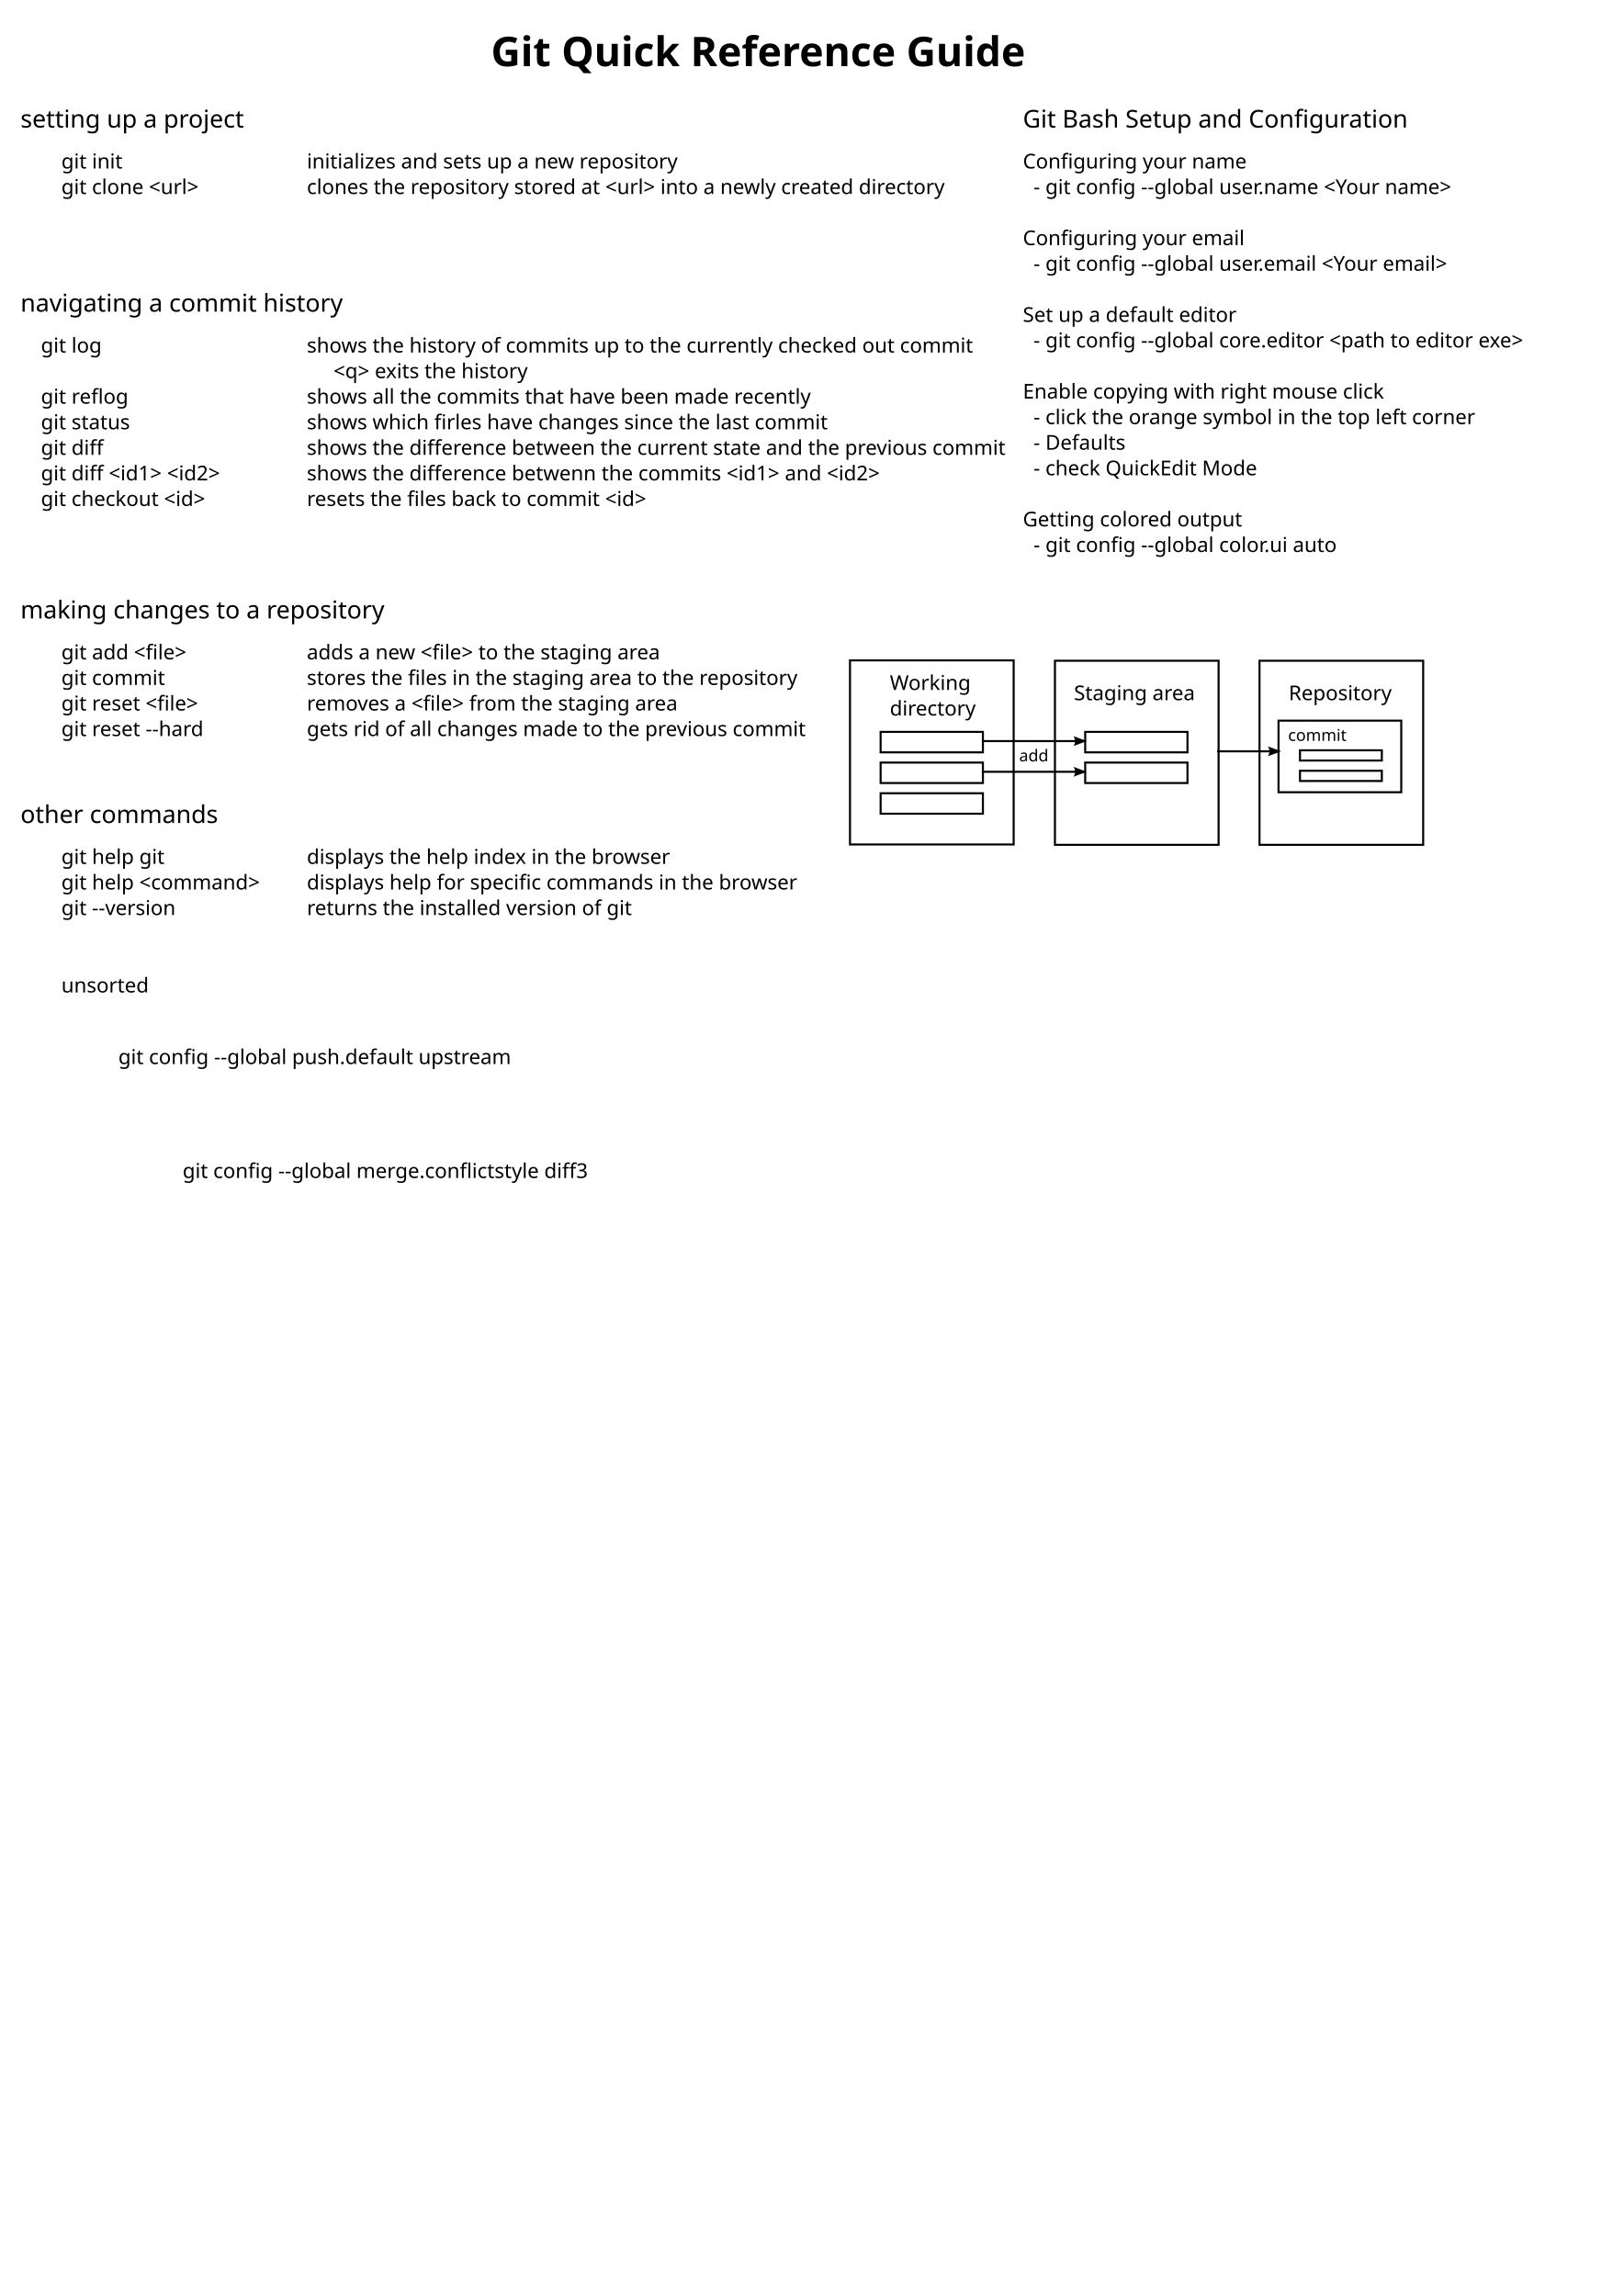
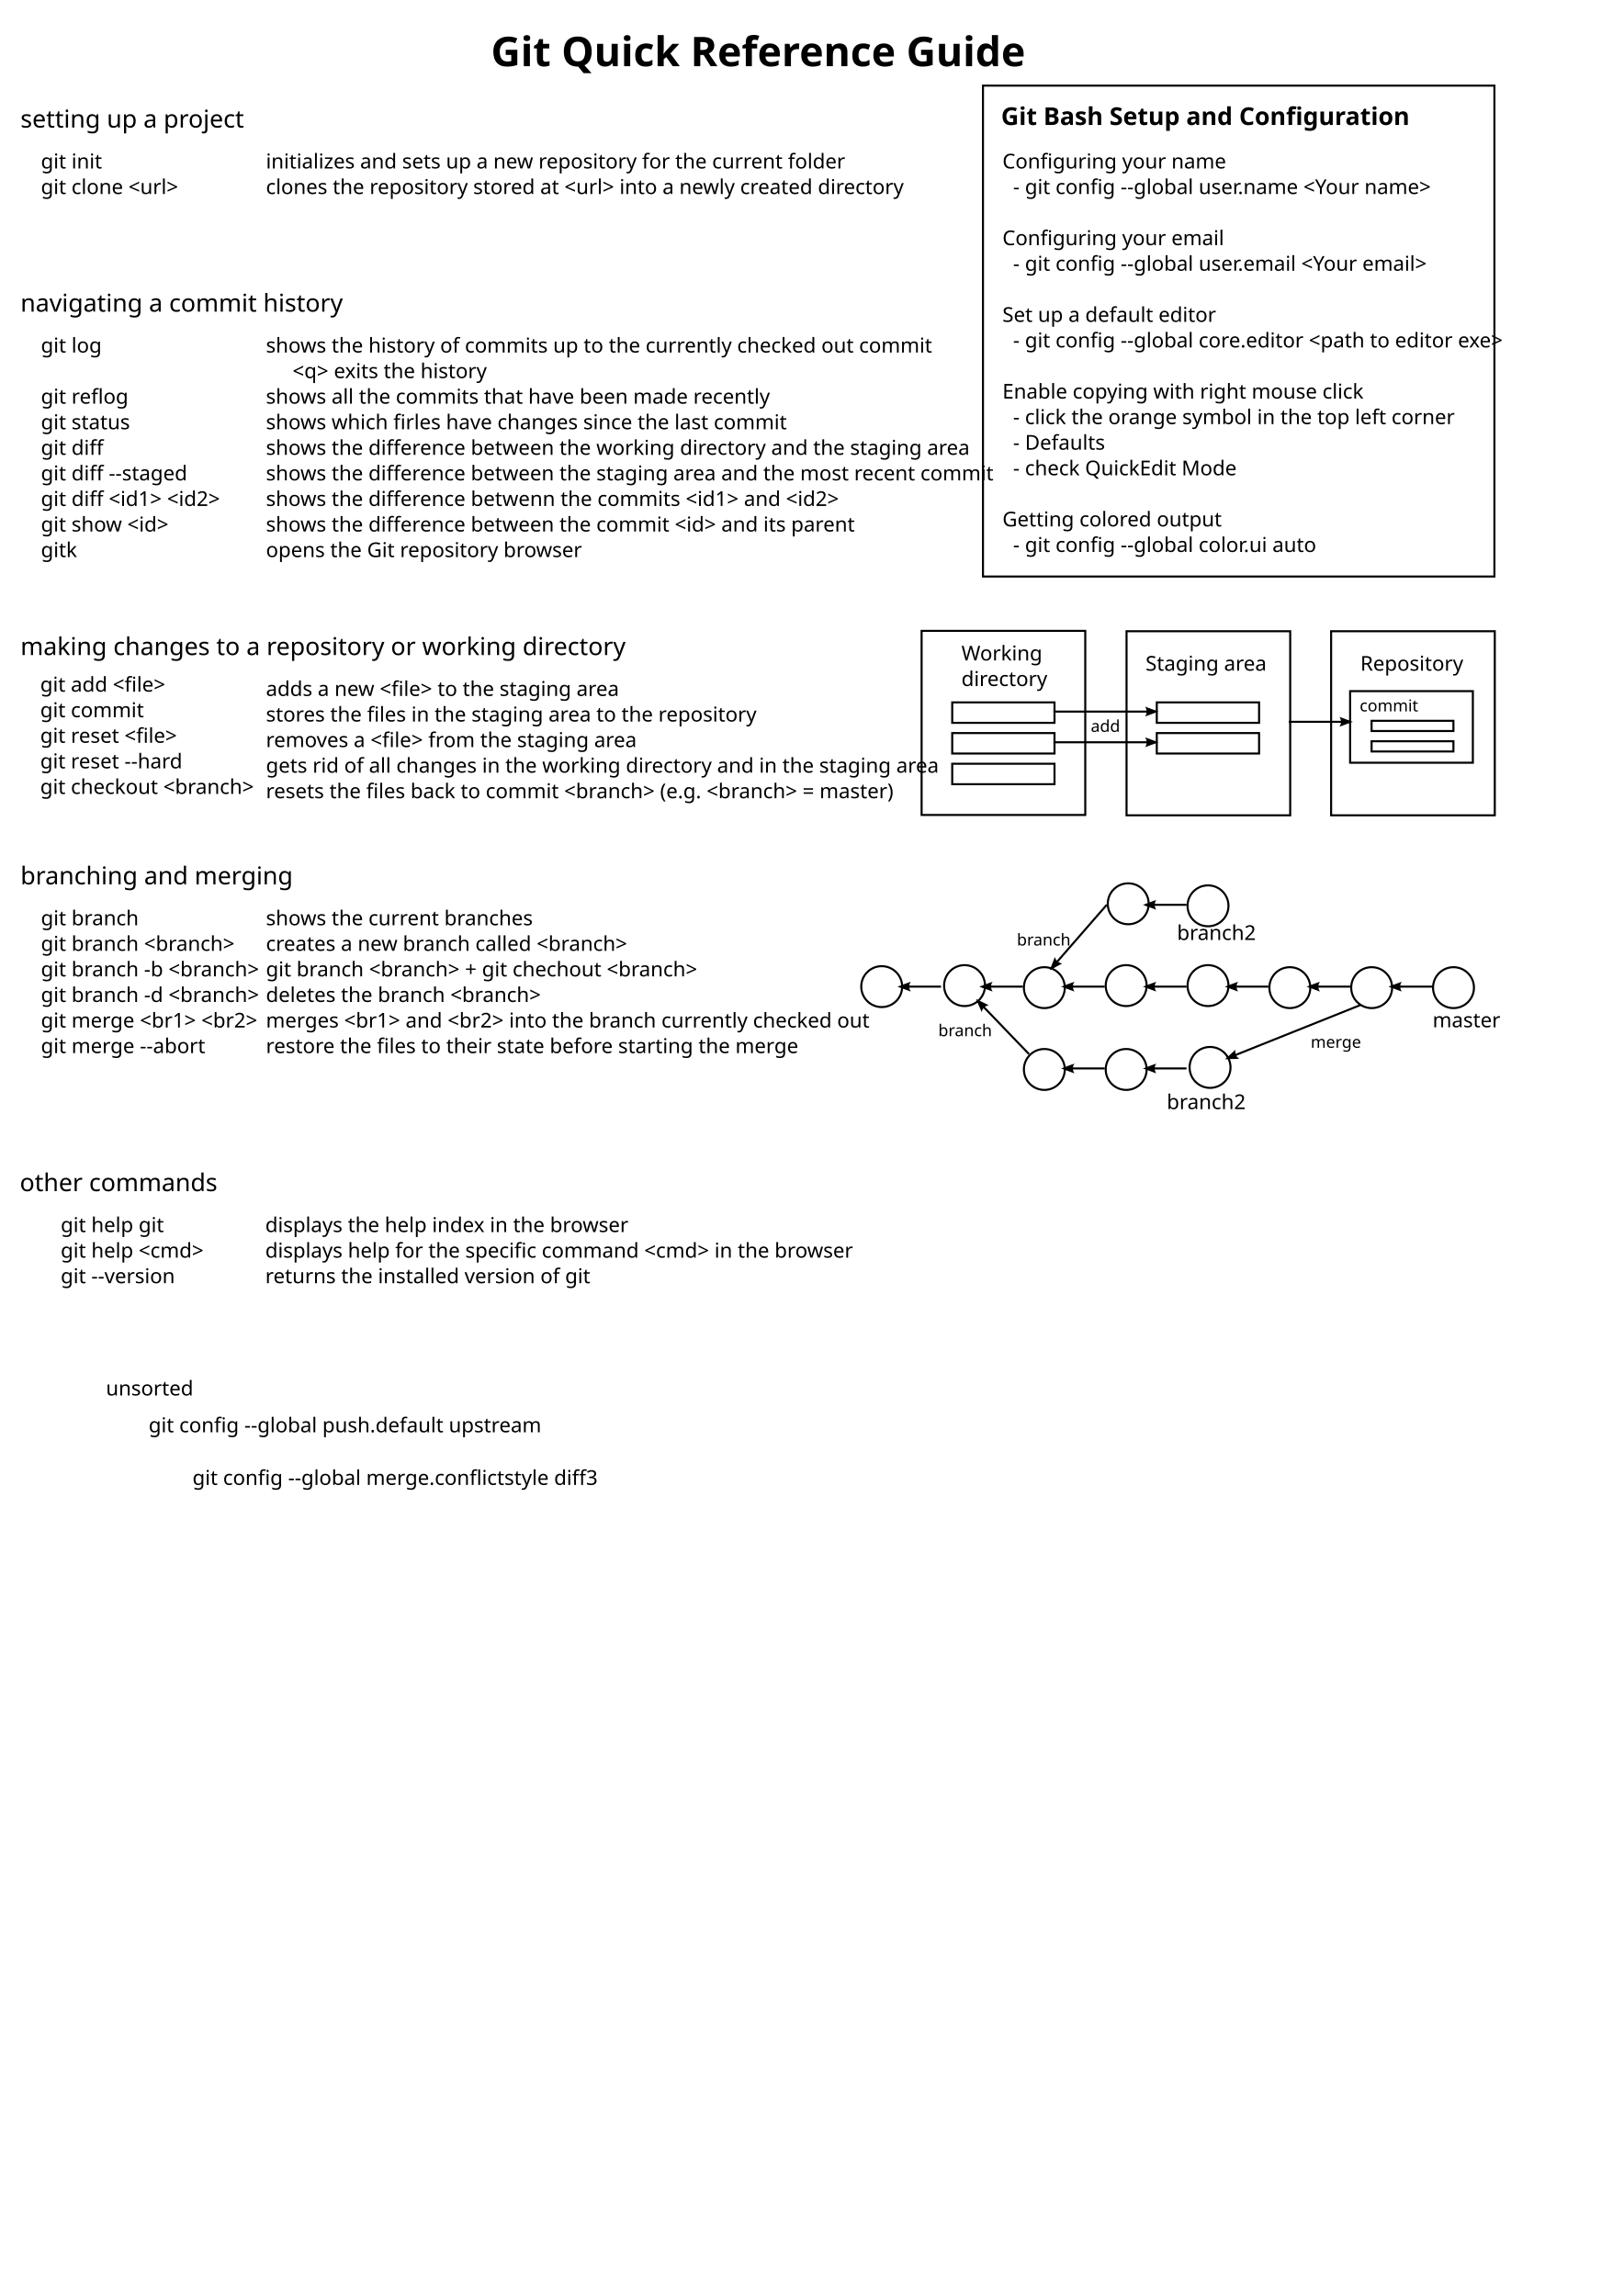
<svg xmlns="http://www.w3.org/2000/svg" xmlns:ns1="http://www.openswatchbook.org/uri/2009/osb" width="210mm" height="297mm" id="svg2" version="1.1">
  <defs id="defs4">
    <marker orient="auto" refY="0.0" refX="0.0" id="Arrow2Mend" style="overflow:visible;">
      <path id="path5408" style="fill-rule:evenodd;stroke-width:0.625;stroke-linejoin:round;" d="M 8.719,4.034 L -2.207,0.016 L 8.719,-4.002 C 6.973,-1.63 6.983,1.616 8.719,4.034 z " transform="scale(0.6) rotate(180) translate(0,0)" />
    </marker>
    <linearGradient id="linearGradient5311" ns1:paint="solid">
      <stop style="stop-color:#000000;stop-opacity:1;" offset="0" id="stop5313" />
    </linearGradient>
  </defs>
  <g id="layer1">
    <text xml:space="preserve" style="font-size:20px;font-style:normal;font-weight:bold;line-height:125%;letter-spacing:0px;word-spacing:0px;fill:#000000;fill-opacity:1;stroke:none;font-family:Sans;-inkscape-font-specification:Sans Bold" x="240" y="32.362" id="text2987">
      <tspan id="tspan2989" x="240" y="32.362">Git Quick Reference Guide</tspan>
    </text>
    <text xml:space="preserve" style="font-size:14px;font-style:normal;font-weight:normal;line-height:125%;letter-spacing:0px;word-spacing:0px;fill:#000000;fill-opacity:1;stroke:none;font-family:Sans;-inkscape-font-specification:Sans" x="10" y="62.362" id="text2991">
      <tspan id="tspan2993" x="10" y="62.362" style="font-size:12px">setting up a project</tspan>
    </text>
    <text xml:space="preserve" style="font-size:14px;font-style:normal;font-weight:normal;line-height:125%;letter-spacing:0px;word-spacing:0px;fill:#000000;fill-opacity:1;stroke:none;font-family:Sans;-inkscape-font-specification:Sans" x="363.571" y="290.219" id="text2996">
      <tspan id="tspan2998" x="363.571" y="290.219" />
    </text>
-     <text id="text3010" y="402.362" x="10" style="font-size:14px;font-style:normal;font-weight:normal;line-height:125%;letter-spacing:0px;word-spacing:0px;fill:#000000;fill-opacity:1;stroke:none;font-family:Sans;-inkscape-font-specification:Sans" xml:space="preserve">
-       <tspan style="font-size:12px" y="402.362" x="10" id="tspan3016">other commands</tspan>
-     </text>
-     <text xml:space="preserve" style="font-size:10px;font-style:normal;font-weight:normal;line-height:125%;letter-spacing:0px;word-spacing:0px;fill:#000000;fill-opacity:1;stroke:none;font-family:Sans;-inkscape-font-specification:Sans" x="30" y="422.362" id="text3022">
-       <tspan x="30" y="422.362" id="tspan3034">git help git</tspan>
-       <tspan x="30" y="434.862" id="tspan3036">git help &lt;command&gt;</tspan>
-       <tspan x="30" y="447.362" id="tspan3038">git --version</tspan>
-     </text>
-     <text xml:space="preserve" style="font-size:10px;font-style:normal;font-weight:normal;line-height:125%;letter-spacing:0px;word-spacing:0px;fill:#000000;fill-opacity:1;stroke:none;font-family:Sans;-inkscape-font-specification:Sans" x="150" y="422.362" id="text3026">
-       <tspan x="150" y="422.362" id="tspan3030">displays the help index in the browser</tspan>
-       <tspan x="150" y="434.862" id="tspan3032">displays help for specific commands in the browser</tspan>
-       <tspan x="150" y="447.362" id="tspan3042">returns the installed version of git</tspan>
-     </text>
-     <text id="text3046" y="82.362" x="30" style="font-size:10px;font-style:normal;font-weight:normal;line-height:125%;letter-spacing:0px;word-spacing:0px;fill:#000000;fill-opacity:1;stroke:none;font-family:Sans;-inkscape-font-specification:Sans" xml:space="preserve">
-       <tspan id="tspan3052" y="82.362" x="30">git init</tspan>
-       <tspan y="94.862" x="30" id="tspan3219">git clone &lt;url&gt;</tspan>
-     </text>
-     <text id="text3059" y="82.362" x="150" style="font-size:10px;font-style:normal;font-weight:normal;line-height:125%;letter-spacing:0px;word-spacing:0px;fill:#000000;fill-opacity:1;stroke:none;font-family:Sans;-inkscape-font-specification:Sans" xml:space="preserve">
-       <tspan id="tspan3065" y="82.362" x="150">initializes and sets up a new repository</tspan>
-       <tspan y="94.862" x="150" id="tspan3221">clones the repository stored at &lt;url&gt; into a newly created directory</tspan>
-     </text>
-     <text id="text3072" y="62.362" x="500" style="font-size:14px;font-style:normal;font-weight:normal;line-height:125%;letter-spacing:0px;word-spacing:0px;fill:#000000;fill-opacity:1;stroke:none;font-family:Sans;-inkscape-font-specification:Sans" xml:space="preserve">
-       <tspan style="font-size:12px" y="62.362" x="500" id="tspan3074">Git Bash Setup and Configuration</tspan>
-     </text>
-     <text xml:space="preserve" style="font-size:10px;font-style:normal;font-weight:normal;line-height:125%;letter-spacing:0px;word-spacing:0px;fill:#000000;fill-opacity:1;stroke:none;font-family:Sans;-inkscape-font-specification:Sans" x="500" y="82.362" id="text3076">
-       <tspan x="500" y="82.362" id="tspan3078">Configuring your name</tspan>
-       <tspan x="500" y="94.862" id="tspan3185">  - git config --global user.name &lt;Your name&gt;</tspan>
-       <tspan x="500" y="107.362" id="tspan3187" />
-       <tspan x="500" y="119.862" id="tspan3189">Configuring your email</tspan>
-       <tspan x="500" y="132.362" id="tspan3191">  - git config --global user.email &lt;Your email&gt;</tspan>
-       <tspan x="500" y="144.862" id="tspan3193" />
-       <tspan x="500" y="157.362" id="tspan3195">Set up a default editor</tspan>
-       <tspan x="500" y="169.862" id="tspan3197">  - git config --global core.editor &lt;path to editor exe&gt;</tspan>
-       <tspan x="500" y="182.362" id="tspan3199" />
-       <tspan x="500" y="194.862" id="tspan3201">Enable copying with right mouse click</tspan>
-       <tspan x="500" y="207.362" id="tspan3080">  - click the orange symbol in the top left corner</tspan>
-       <tspan x="500" y="219.862" id="tspan3082">  - Defaults</tspan>
-       <tspan x="500" y="232.362" id="tspan3084">  - check QuickEdit Mode</tspan>
-       <tspan x="500" y="244.862" id="tspan3090" />
-       <tspan x="500" y="257.362" id="tspan3086">Getting colored output</tspan>
-       <tspan x="500" y="269.862" id="tspan3148">  - git config --global color.ui auto</tspan>
+     <text id="text3010" y="582.362" x="9.678" style="font-size:14px;font-style:normal;font-weight:normal;line-height:125%;letter-spacing:0px;word-spacing:0px;fill:#000000;fill-opacity:1;stroke:none;font-family:Sans;-inkscape-font-specification:Sans" xml:space="preserve">
+       <tspan style="font-size:12px" y="582.362" x="9.678" id="tspan3016">other commands</tspan>
+     </text>
+     <text xml:space="preserve" style="font-size:10px;font-style:normal;font-weight:normal;line-height:125%;letter-spacing:0px;word-spacing:0px;fill:#000000;fill-opacity:1;stroke:none;font-family:Sans;-inkscape-font-specification:Sans" x="29.678" y="602.362" id="text3022">
+       <tspan x="29.678" y="602.362" id="tspan3034">git help git</tspan>
+       <tspan x="29.678" y="614.862" id="tspan3036">git help &lt;cmd&gt;</tspan>
+       <tspan x="29.678" y="627.362" id="tspan3038">git --version</tspan>
+     </text>
+     <text xml:space="preserve" style="font-size:10px;font-style:normal;font-weight:normal;line-height:125%;letter-spacing:0px;word-spacing:0px;fill:#000000;fill-opacity:1;stroke:none;font-family:Sans;-inkscape-font-specification:Sans" x="129.678" y="602.362" id="text3026">
+       <tspan x="129.678" y="602.362" id="tspan3030">displays the help index in the browser</tspan>
+       <tspan x="129.678" y="614.862" id="tspan3032">displays help for the specific command &lt;cmd&gt; in the browser</tspan>
+       <tspan x="129.678" y="627.362" id="tspan3042">returns the installed version of git</tspan>
+     </text>
+     <text id="text3046" y="82.362" x="20" style="font-size:10px;font-style:normal;font-weight:normal;line-height:125%;letter-spacing:0px;word-spacing:0px;fill:#000000;fill-opacity:1;stroke:none;font-family:Sans;-inkscape-font-specification:Sans" xml:space="preserve">
+       <tspan id="tspan3052" y="82.362" x="20">git init</tspan>
+       <tspan y="94.862" x="20" id="tspan3219">git clone &lt;url&gt;</tspan>
+     </text>
+     <text id="text3059" y="82.362" x="130" style="font-size:10px;font-style:normal;font-weight:normal;line-height:125%;letter-spacing:0px;word-spacing:0px;fill:#000000;fill-opacity:1;stroke:none;font-family:Sans;-inkscape-font-specification:Sans" xml:space="preserve">
+       <tspan id="tspan3065" y="82.362" x="130">initializes and sets up a new repository for the current folder</tspan>
+       <tspan y="94.862" x="130" id="tspan3221">clones the repository stored at &lt;url&gt; into a newly created directory</tspan>
+     </text>
+     <text id="text3072" y="61.099" x="489.361" style="font-size:14px;font-style:normal;font-weight:bold;line-height:125%;letter-spacing:0px;word-spacing:0px;fill:#000000;fill-opacity:1;stroke:none;font-family:Sans;-inkscape-font-specification:Sans Bold" xml:space="preserve">
+       <tspan style="font-size:12px;font-weight:bold;-inkscape-font-specification:Sans Bold" y="61.099" x="489.361" id="tspan3074">Git Bash Setup and Configuration</tspan>
+     </text>
+     <text xml:space="preserve" style="font-size:10px;font-style:normal;font-weight:normal;line-height:125%;letter-spacing:0px;word-spacing:0px;fill:#000000;fill-opacity:1;stroke:none;font-family:Sans;-inkscape-font-specification:Sans" x="490" y="82.362" id="text3076">
+       <tspan x="490" y="82.362" id="tspan3078">Configuring your name</tspan>
+       <tspan x="490" y="94.862" id="tspan3185">  - git config --global user.name &lt;Your name&gt;</tspan>
+       <tspan x="490" y="107.362" id="tspan3187" />
+       <tspan x="490" y="119.862" id="tspan3189">Configuring your email</tspan>
+       <tspan x="490" y="132.362" id="tspan3191">  - git config --global user.email &lt;Your email&gt;</tspan>
+       <tspan x="490" y="144.862" id="tspan3193" />
+       <tspan x="490" y="157.362" id="tspan3195">Set up a default editor</tspan>
+       <tspan x="490" y="169.862" id="tspan3197">  - git config --global core.editor &lt;path to editor exe&gt;</tspan>
+       <tspan x="490" y="182.362" id="tspan3199" />
+       <tspan x="490" y="194.862" id="tspan3201">Enable copying with right mouse click</tspan>
+       <tspan x="490" y="207.362" id="tspan3080">  - click the orange symbol in the top left corner</tspan>
+       <tspan x="490" y="219.862" id="tspan3082">  - Defaults</tspan>
+       <tspan x="490" y="232.362" id="tspan3084">  - check QuickEdit Mode</tspan>
+       <tspan x="490" y="244.862" id="tspan3090" />
+       <tspan x="490" y="257.362" id="tspan3086">Getting colored output</tspan>
+       <tspan x="490" y="269.862" id="tspan3148">  - git config --global color.ui auto</tspan>
    </text>
    <text xml:space="preserve" style="font-size:14px;font-style:normal;font-weight:normal;line-height:125%;letter-spacing:0px;word-spacing:0px;fill:#000000;fill-opacity:1;stroke:none;font-family:Sans;-inkscape-font-specification:Sans" x="10" y="152.362" id="text3092">
      <tspan id="tspan3094" x="10" y="152.362" style="font-size:12px">navigating a commit history</tspan>
    </text>
    <text xml:space="preserve" style="font-size:10px;font-style:normal;font-weight:normal;line-height:125%;letter-spacing:0px;word-spacing:0px;fill:#000000;fill-opacity:1;stroke:none;font-family:Sans;-inkscape-font-specification:Sans" x="20" y="172.362" id="text3096">
      <tspan x="20" y="172.362" id="tspan3098">git log</tspan>
      <tspan x="20" y="184.862" id="tspan3108" />
      <tspan x="20" y="197.362" id="tspan3118">git reflog</tspan>
      <tspan x="20" y="209.862" id="tspan3231">git status</tspan>
      <tspan x="20" y="222.362" id="tspan3126">git diff</tspan>
-       <tspan x="20" y="234.862" id="tspan3106">git diff &lt;id1&gt; &lt;id2&gt;</tspan>
-       <tspan x="20" y="247.362" id="tspan3122">git checkout &lt;id&gt;</tspan>
-       <tspan x="20" y="259.862" id="tspan3128" />
-     </text>
-     <text xml:space="preserve" style="font-size:10px;font-style:normal;font-weight:normal;line-height:125%;letter-spacing:0px;word-spacing:0px;fill:#000000;fill-opacity:1;stroke:none;font-family:Sans;-inkscape-font-specification:Sans" x="150" y="172.362" id="text3100">
-       <tspan x="150" y="172.362" id="tspan3102">shows the history of commits up to the currently checked out commit</tspan>
-       <tspan x="150" y="184.862" id="tspan3116">     &lt;q&gt; exits the history</tspan>
-       <tspan x="150" y="197.362" id="tspan3124">shows all the commits that have been made recently</tspan>
-       <tspan x="150" y="209.862" id="tspan3237">shows which firles have changes since the last commit</tspan>
-       <tspan x="150" y="222.362" id="tspan3233">shows the difference between the current state and the previous commit</tspan>
-       <tspan x="150" y="234.862" id="tspan3104">shows the difference betwenn the commits &lt;id1&gt; and &lt;id2&gt;</tspan>
-       <tspan x="150" y="247.362" id="tspan3112">resets the files back to commit &lt;id&gt;</tspan>
-       <tspan x="150" y="259.862" id="tspan3120" />
-     </text>
-     <text xml:space="preserve" style="font-size:10px;font-style:normal;font-weight:normal;line-height:125%;letter-spacing:0px;word-spacing:0px;fill:#000000;fill-opacity:1;stroke:none;font-family:Sans;-inkscape-font-specification:Sans" x="57.857" y="520.219" id="text3207">
-       <tspan id="tspan3209" x="57.857" y="520.219">git config --global push.default upstream</tspan>
-     </text>
-     <text xml:space="preserve" style="font-size:10px;font-style:normal;font-weight:normal;line-height:125%;letter-spacing:0px;word-spacing:0px;fill:#000000;fill-opacity:1;stroke:none;font-family:Sans;-inkscape-font-specification:Sans" x="89.286" y="575.934" id="text3211">
-       <tspan id="tspan3213" x="89.286" y="575.934">git config --global merge.conflictstyle diff3</tspan>
-     </text>
-     <text xml:space="preserve" style="font-size:10px;font-style:normal;font-weight:normal;line-height:125%;letter-spacing:0px;word-spacing:0px;fill:#000000;fill-opacity:1;stroke:none;font-family:Sans;-inkscape-font-specification:Sans" x="30" y="485.219" id="text3215">
-       <tspan id="tspan3217" x="30" y="485.219">unsorted</tspan>
+       <tspan x="20" y="234.862" id="tspan3103">git diff --staged</tspan>
+       <tspan x="20" y="247.362" id="tspan3106">git diff &lt;id1&gt; &lt;id2&gt;</tspan>
+       <tspan x="20" y="259.862" id="tspan6340">git show &lt;id&gt;</tspan>
+       <tspan x="20" y="272.362" id="tspan3128">gitk</tspan>
+     </text>
+     <text xml:space="preserve" style="font-size:10px;font-style:normal;font-weight:normal;line-height:125%;letter-spacing:0px;word-spacing:0px;fill:#000000;fill-opacity:1;stroke:none;font-family:Sans;-inkscape-font-specification:Sans" x="130" y="172.362" id="text3100">
+       <tspan x="130" y="172.362" id="tspan3102">shows the history of commits up to the currently checked out commit</tspan>
+       <tspan x="130" y="184.862" id="tspan3116">     &lt;q&gt; exits the history</tspan>
+       <tspan x="130" y="197.362" id="tspan3124">shows all the commits that have been made recently</tspan>
+       <tspan x="130" y="209.862" id="tspan3237">shows which firles have changes since the last commit</tspan>
+       <tspan x="130" y="222.362" id="tspan3233">shows the difference between the working directory and the staging area</tspan>
+       <tspan x="130" y="234.862" id="tspan3105">shows the difference between the staging area and the most recent commit</tspan>
+       <tspan x="130" y="247.362" id="tspan3104">shows the difference betwenn the commits &lt;id1&gt; and &lt;id2&gt;</tspan>
+       <tspan x="130" y="259.862" id="tspan6338">shows the difference between the commit &lt;id&gt; and its parent</tspan>
+       <tspan x="130" y="272.362" id="tspan3120">opens the Git repository browser</tspan>
+     </text>
+     <text xml:space="preserve" style="font-size:10px;font-style:normal;font-weight:normal;line-height:125%;letter-spacing:0px;word-spacing:0px;fill:#000000;fill-opacity:1;stroke:none;font-family:Sans;-inkscape-font-specification:Sans" x="72.666" y="700.258" id="text3207">
+       <tspan id="tspan3209" x="72.666" y="700.258">git config --global push.default upstream</tspan>
+     </text>
+     <text xml:space="preserve" style="font-size:10px;font-style:normal;font-weight:normal;line-height:125%;letter-spacing:0px;word-spacing:0px;fill:#000000;fill-opacity:1;stroke:none;font-family:Sans;-inkscape-font-specification:Sans" x="94.095" y="725.972" id="text3211">
+       <tspan id="tspan3213" x="94.095" y="725.972">git config --global merge.conflictstyle diff3</tspan>
+     </text>
+     <text xml:space="preserve" style="font-size:10px;font-style:normal;font-weight:normal;line-height:125%;letter-spacing:0px;word-spacing:0px;fill:#000000;fill-opacity:1;stroke:none;font-family:Sans;-inkscape-font-specification:Sans" x="51.782" y="682.245" id="text3215">
+       <tspan id="tspan3217" x="51.782" y="682.245">unsorted</tspan>
    </text>
    <text xml:space="preserve" style="font-size:10px;font-style:normal;font-weight:normal;line-height:125%;letter-spacing:0px;word-spacing:0px;fill:#000000;fill-opacity:1;stroke:none;font-family:Sans;-inkscape-font-specification:Sans" x="10" y="292.362" id="text3223">
      <tspan id="tspan3225" x="10" y="292.362" />
    </text>
-     <text id="text3053" y="302.362" x="10" style="font-size:14px;font-style:normal;font-weight:normal;line-height:125%;letter-spacing:0px;word-spacing:0px;fill:#000000;fill-opacity:1;stroke:none;font-family:Sans;-inkscape-font-specification:Sans" xml:space="preserve">
-       <tspan style="font-size:12px" y="302.362" x="10" id="tspan3055">making changes to a repository</tspan>
-     </text>
-     <text id="text3057" y="322.362" x="30" style="font-size:10px;font-style:normal;font-weight:normal;line-height:125%;letter-spacing:0px;word-spacing:0px;fill:#000000;fill-opacity:1;stroke:none;font-family:Sans;-inkscape-font-specification:Sans" xml:space="preserve">
-       <tspan id="tspan3063" y="322.362" x="30">git add &lt;file&gt;</tspan>
-       <tspan y="334.862" x="30" id="tspan3101">git commit</tspan>
-       <tspan y="347.362" x="30" id="tspan3095">git reset &lt;file&gt;</tspan>
-       <tspan y="359.862" x="30" id="tspan6207">git reset --hard</tspan>
-     </text>
-     <text id="text3065" y="322.362" x="150" style="font-size:10px;font-style:normal;font-weight:normal;line-height:125%;letter-spacing:0px;word-spacing:0px;fill:#000000;fill-opacity:1;stroke:none;font-family:Sans;-inkscape-font-specification:Sans" xml:space="preserve">
-       <tspan id="tspan3071" y="322.362" x="150">adds a new &lt;file&gt; to the staging area</tspan>
-       <tspan y="334.862" x="150" id="tspan3099">stores the files in the staging area to the repository</tspan>
-       <tspan y="347.362" x="150" id="tspan3093">removes a &lt;file&gt; from the staging area </tspan>
-       <tspan y="359.862" x="150" id="tspan3087">gets rid of all changes made to the previous commit</tspan>
-     </text>
-     <text xml:space="preserve" style="font-size:10px;font-style:normal;font-weight:normal;line-height:125%;letter-spacing:0px;word-spacing:0px;fill:#000000;fill-opacity:1;stroke:none;font-family:Sans;-inkscape-font-specification:Sans" x="434.964" y="337.326" id="text5341">
-       <tspan id="tspan5343" x="434.964" y="337.326">Working </tspan>
-       <tspan x="434.964" y="349.826" id="tspan5353">directory</tspan>
-     </text>
-     <text xml:space="preserve" style="font-size:10px;font-style:normal;font-weight:normal;line-height:125%;letter-spacing:0px;word-spacing:0px;fill:#000000;fill-opacity:1;stroke:none;font-family:Sans;-inkscape-font-specification:Sans" x="524.964" y="342.326" id="text5345">
-       <tspan x="524.964" y="342.326" id="tspan5355">Staging area</tspan>
-     </text>
-     <text xml:space="preserve" style="font-size:10px;font-style:normal;font-weight:normal;line-height:125%;letter-spacing:0px;word-spacing:0px;fill:#000000;fill-opacity:1;stroke:none;font-family:Sans;-inkscape-font-specification:Sans" x="629.964" y="342.326" id="text5349">
-       <tspan id="tspan5351" x="629.964" y="342.326">Repository</tspan>
-     </text>
-     <rect style="fill:none;stroke:#000000;stroke-width:1;stroke-miterlimit:4;stroke-opacity:1;stroke-dasharray:none" id="rect5357" width="80" height="90" x="415.5" y="322.862" />
-     <rect y="323.041" x="515.679" height="90" width="80" id="rect5359" style="fill:none;stroke:#000000;stroke-width:1;stroke-miterlimit:4;stroke-opacity:1;stroke-dasharray:none" />
-     <rect style="fill:none;stroke:#000000;stroke-width:1;stroke-miterlimit:4;stroke-opacity:1;stroke-dasharray:none" id="rect5361" width="80" height="90" x="615.679" y="323.041" />
-     <rect style="fill:none;stroke:#000000;stroke-width:1;stroke-miterlimit:4;stroke-opacity:1;stroke-dasharray:none" id="rect5365" width="50" height="10" x="430.464" y="357.826" />
-     <rect y="372.826" x="430.464" height="10" width="50" id="rect5367" style="fill:none;stroke:#000000;stroke-width:1;stroke-miterlimit:4;stroke-opacity:1;stroke-dasharray:none" />
-     <rect style="fill:none;stroke:#000000;stroke-width:1;stroke-miterlimit:4;stroke-opacity:1;stroke-dasharray:none" id="rect5369" width="50" height="10" x="430.464" y="387.826" />
-     <rect y="357.826" x="530.464" height="10" width="50" id="rect5371" style="fill:none;stroke:#000000;stroke-width:1;stroke-miterlimit:4;stroke-opacity:1;stroke-dasharray:none" />
-     <rect style="fill:none;stroke:#000000;stroke-width:1;stroke-miterlimit:4;stroke-opacity:1;stroke-dasharray:none" id="rect5373" width="50" height="10" x="530.464" y="372.826" />
-     <path style="fill:none;stroke:#000000;stroke-width:1px;stroke-linecap:butt;stroke-linejoin:miter;stroke-opacity:1;marker-end:url(#Arrow2Mend)" d="m 479.964,362.326 50,0" id="path5375" />
-     <path style="fill:none;stroke:#000000;stroke-width:1px;stroke-linecap:butt;stroke-linejoin:miter;stroke-opacity:1;marker-end:url(#Arrow2Mend)" d="m 479.964,377.326 50,0" id="path5821" />
-     <rect style="fill:none;stroke:#000000;stroke-width:1;stroke-miterlimit:4;stroke-opacity:1;stroke-dasharray:none" id="rect6013" width="40" height="5" x="635.464" y="366.826" />
-     <rect style="fill:none;stroke:#000000;stroke-width:1;stroke-miterlimit:4;stroke-opacity:1;stroke-dasharray:none" id="rect6015" width="40" height="5" x="635.464" y="376.826" />
-     <path style="fill:none;stroke:#000000;stroke-width:1px;stroke-linecap:butt;stroke-linejoin:miter;stroke-opacity:1;marker-end:url(#Arrow2Mend)" d="m 594.964,367.326 30,0" id="path6017" />
-     <text xml:space="preserve" style="font-size:8px;font-style:normal;font-weight:normal;line-height:125%;letter-spacing:0px;word-spacing:0px;fill:#000000;fill-opacity:1;stroke:none;font-family:Sans;-inkscape-font-specification:Sans" x="629.652" y="362.233" id="text6201">
-       <tspan id="tspan6203" x="629.652" y="362.233">commit</tspan>
-     </text>
-     <rect style="fill:none;stroke:#000000;stroke-width:1;stroke-miterlimit:4;stroke-opacity:1;stroke-dasharray:none" id="rect6205" width="60" height="35" x="624.964" y="352.326" />
-     <text id="text3088" y="372.233" x="498.187" style="font-size:8px;font-style:normal;font-weight:normal;line-height:125%;letter-spacing:0px;word-spacing:0px;fill:#000000;fill-opacity:1;stroke:none;font-family:Sans;-inkscape-font-specification:Sans" xml:space="preserve">
-       <tspan y="372.233" x="498.187" id="tspan3091">add</tspan>
-     </text>
+     <text id="text3053" y="320.258" x="10" style="font-size:14px;font-style:normal;font-weight:normal;line-height:125%;letter-spacing:0px;word-spacing:0px;fill:#000000;fill-opacity:1;stroke:none;font-family:Sans;-inkscape-font-specification:Sans" xml:space="preserve">
+       <tspan style="font-size:12px" y="320.258" x="10" id="tspan3055">making changes to a repository or working directory</tspan>
+     </text>
+     <text id="text3057" y="338.153" x="19.678" style="font-size:10px;font-style:normal;font-weight:normal;line-height:125%;letter-spacing:0px;word-spacing:0px;fill:#000000;fill-opacity:1;stroke:none;font-family:Sans;-inkscape-font-specification:Sans" xml:space="preserve">
+       <tspan id="tspan3063" y="338.153" x="19.678">git add &lt;file&gt;</tspan>
+       <tspan y="350.653" x="19.678" id="tspan3101">git commit</tspan>
+       <tspan y="363.153" x="19.678" id="tspan3095">git reset &lt;file&gt;</tspan>
+       <tspan y="375.653" x="19.678" id="tspan6207">git reset --hard</tspan>
+       <tspan y="388.153" x="19.678" id="tspan3159">git checkout &lt;branch&gt;</tspan>
+     </text>
+     <text id="text3065" y="340.258" x="130" style="font-size:10px;font-style:normal;font-weight:normal;line-height:125%;letter-spacing:0px;word-spacing:0px;fill:#000000;fill-opacity:1;stroke:none;font-family:Sans;-inkscape-font-specification:Sans" xml:space="preserve">
+       <tspan id="tspan3071" y="340.258" x="130">adds a new &lt;file&gt; to the staging area</tspan>
+       <tspan y="352.758" x="130" id="tspan3099">stores the files in the staging area to the repository</tspan>
+       <tspan y="365.258" x="130" id="tspan3093">removes a &lt;file&gt; from the staging area </tspan>
+       <tspan y="377.758" x="130" id="tspan3087">gets rid of all changes in the working directory and in the staging area</tspan>
+       <tspan y="390.258" x="130" id="tspan3161">resets the files back to commit &lt;branch&gt; (e.g. &lt;branch&gt; = master)</tspan>
+     </text>
+     <text xml:space="preserve" style="font-size:10px;font-style:normal;font-weight:normal;line-height:125%;letter-spacing:0px;word-spacing:0px;fill:#000000;fill-opacity:1;stroke:none;font-family:Sans;-inkscape-font-specification:Sans" x="469.964" y="322.898" id="text5341">
+       <tspan id="tspan5343" x="469.964" y="322.898">Working </tspan>
+       <tspan x="469.964" y="335.398" id="tspan5353">directory</tspan>
+     </text>
+     <text xml:space="preserve" style="font-size:10px;font-style:normal;font-weight:normal;line-height:125%;letter-spacing:0px;word-spacing:0px;fill:#000000;fill-opacity:1;stroke:none;font-family:Sans;-inkscape-font-specification:Sans" x="559.964" y="327.898" id="text5345">
+       <tspan x="559.964" y="327.898" id="tspan5355">Staging area</tspan>
+     </text>
+     <text xml:space="preserve" style="font-size:10px;font-style:normal;font-weight:normal;line-height:125%;letter-spacing:0px;word-spacing:0px;fill:#000000;fill-opacity:1;stroke:none;font-family:Sans;-inkscape-font-specification:Sans" x="664.964" y="327.898" id="text5349">
+       <tspan id="tspan5351" x="664.964" y="327.898">Repository</tspan>
+     </text>
+     <rect style="fill:none;stroke:#000000;stroke-width:1;stroke-miterlimit:4;stroke-opacity:1;stroke-dasharray:none" id="rect5357" width="80" height="90" x="450.5" y="308.434" />
+     <rect y="308.612" x="550.679" height="90" width="80" id="rect5359" style="fill:none;stroke:#000000;stroke-width:1;stroke-miterlimit:4;stroke-opacity:1;stroke-dasharray:none" />
+     <rect style="fill:none;stroke:#000000;stroke-width:1;stroke-miterlimit:4;stroke-opacity:1;stroke-dasharray:none" id="rect5361" width="80" height="90" x="650.679" y="308.612" />
+     <rect style="fill:none;stroke:#000000;stroke-width:1;stroke-miterlimit:4;stroke-opacity:1;stroke-dasharray:none" id="rect5365" width="50" height="10" x="465.464" y="343.398" />
+     <rect y="358.398" x="465.464" height="10" width="50" id="rect5367" style="fill:none;stroke:#000000;stroke-width:1;stroke-miterlimit:4;stroke-opacity:1;stroke-dasharray:none" />
+     <rect style="fill:none;stroke:#000000;stroke-width:1;stroke-miterlimit:4;stroke-opacity:1;stroke-dasharray:none" id="rect5369" width="50" height="10" x="465.464" y="373.398" />
+     <rect y="343.398" x="565.464" height="10" width="50" id="rect5371" style="fill:none;stroke:#000000;stroke-width:1;stroke-miterlimit:4;stroke-opacity:1;stroke-dasharray:none" />
+     <rect style="fill:none;stroke:#000000;stroke-width:1;stroke-miterlimit:4;stroke-opacity:1;stroke-dasharray:none" id="rect5373" width="50" height="10" x="565.464" y="358.398" />
+     <path style="fill:none;stroke:#000000;stroke-width:1px;stroke-linecap:butt;stroke-linejoin:miter;stroke-opacity:1;marker-end:url(#Arrow2Mend)" d="m 514.964,347.898 50,0" id="path5375" />
+     <path style="fill:none;stroke:#000000;stroke-width:1px;stroke-linecap:butt;stroke-linejoin:miter;stroke-opacity:1;marker-end:url(#Arrow2Mend)" d="m 514.964,362.898 50,0" id="path5821" />
+     <rect style="fill:none;stroke:#000000;stroke-width:1;stroke-miterlimit:4;stroke-opacity:1;stroke-dasharray:none" id="rect6013" width="40" height="5" x="670.464" y="352.398" />
+     <rect style="fill:none;stroke:#000000;stroke-width:1;stroke-miterlimit:4;stroke-opacity:1;stroke-dasharray:none" id="rect6015" width="40" height="5" x="670.464" y="362.398" />
+     <path style="fill:none;stroke:#000000;stroke-width:1px;stroke-linecap:butt;stroke-linejoin:miter;stroke-opacity:1;marker-end:url(#Arrow2Mend)" d="m 629.964,352.898 30,0" id="path6017" />
+     <text xml:space="preserve" style="font-size:8px;font-style:normal;font-weight:normal;line-height:125%;letter-spacing:0px;word-spacing:0px;fill:#000000;fill-opacity:1;stroke:none;font-family:Sans;-inkscape-font-specification:Sans" x="664.652" y="347.804" id="text6201">
+       <tspan id="tspan6203" x="664.652" y="347.804">commit</tspan>
+     </text>
+     <rect style="fill:none;stroke:#000000;stroke-width:1;stroke-miterlimit:4;stroke-opacity:1;stroke-dasharray:none" id="rect6205" width="60" height="35" x="659.964" y="337.898" />
+     <text id="text3088" y="357.804" x="533.187" style="font-size:8px;font-style:normal;font-weight:normal;line-height:125%;letter-spacing:0px;word-spacing:0px;fill:#000000;fill-opacity:1;stroke:none;font-family:Sans;-inkscape-font-specification:Sans" xml:space="preserve">
+       <tspan y="357.804" x="533.187" id="tspan3091">add</tspan>
+     </text>
+     <text xml:space="preserve" style="font-size:14px;font-style:normal;font-weight:normal;line-height:125%;letter-spacing:0px;word-spacing:0px;fill:#000000;fill-opacity:1;stroke:none;font-family:Sans;-inkscape-font-specification:Sans" x="10" y="432.362" id="text3109">
+       <tspan id="tspan3111" x="10" y="432.362" style="font-size:12px">branching and merging</tspan>
+     </text>
+     <text id="text3113" y="452.362" x="20" style="font-size:10px;font-style:normal;font-weight:normal;line-height:125%;letter-spacing:0px;word-spacing:0px;fill:#000000;fill-opacity:1;stroke:none;font-family:Sans;-inkscape-font-specification:Sans" xml:space="preserve">
+       <tspan id="tspan3119" y="452.362" x="20">git branch</tspan>
+       <tspan y="464.862" x="20" id="tspan3139">git branch &lt;branch&gt;</tspan>
+       <tspan y="477.362" x="20" id="tspan3110">git branch -b &lt;branch&gt;</tspan>
+       <tspan y="489.862" x="20" id="tspan6342">git branch -d &lt;branch&gt;</tspan>
+       <tspan y="502.362" x="20" id="tspan6334">git merge &lt;br1&gt; &lt;br2&gt;</tspan>
+       <tspan y="514.862" x="20" id="tspan6350">git merge --abort</tspan>
+     </text>
+     <text id="text3121" y="452.362" x="130" style="font-size:10px;font-style:normal;font-weight:normal;line-height:125%;letter-spacing:0px;word-spacing:0px;fill:#000000;fill-opacity:1;stroke:none;font-family:Sans;-inkscape-font-specification:Sans" xml:space="preserve">
+       <tspan id="tspan3127" y="452.362" x="130">shows the current branches</tspan>
+       <tspan y="464.862" x="130" id="tspan3141">creates a new branch called &lt;branch&gt;</tspan>
+       <tspan y="477.362" x="130" id="tspan3112">git branch &lt;branch&gt; + git chechout &lt;branch&gt;</tspan>
+       <tspan y="489.862" x="130" id="tspan6344">deletes the branch &lt;branch&gt;</tspan>
+       <tspan y="502.362" x="130" id="tspan6346">merges &lt;br1&gt; and &lt;br2&gt; into the branch currently checked out</tspan>
+       <tspan y="514.862" x="130" id="tspan6352">restore the files to their state before starting the merge</tspan>
+     </text>
+     <text xml:space="preserve" style="font-size:12px;font-style:normal;font-weight:bold;line-height:125%;letter-spacing:0px;word-spacing:0px;fill:#000000;fill-opacity:1;stroke:none;font-family:Sans;-inkscape-font-specification:Sans Bold" x="338.571" y="447.362" id="text3145">
+       <tspan id="tspan3147" x="338.571" y="447.362" />
+     </text>
+     <text xml:space="preserve" style="font-size:14px;font-style:normal;font-weight:normal;line-height:125%;letter-spacing:0px;word-spacing:0px;fill:#000000;fill-opacity:1;stroke:none;font-family:Sans;-inkscape-font-specification:Sans" x="354.286" y="460.934" id="text3149">
+       <tspan id="tspan3151" x="354.286" y="460.934" />
+     </text>
+     <rect style="fill:#000000;fill-opacity:0;stroke:#000000;stroke-width:1;stroke-miterlimit:4;stroke-opacity:1;stroke-dasharray:none" id="rect3157" width="250" height="240" x="480.5" y="41.862" />
+     <path style="fill:#000000;fill-opacity:0;stroke:#000000;stroke-width:1;stroke-miterlimit:4;stroke-opacity:1;stroke-dasharray:none" id="path3114" d="m 420,482.362 a 10,10 0 1 1 -20,0 10,10 0 1 1 20,0 z" transform="translate(21.00001,0)" />
+     <path d="m 420,482.362 a 10,10 0 1 1 -20,0 10,10 0 1 1 20,0 z" id="path3116" style="fill:#000000;fill-opacity:0;stroke:#000000;stroke-width:1;stroke-miterlimit:4;stroke-opacity:1;stroke-dasharray:none" transform="translate(61.50001,-0.5)" />
+     <path transform="translate(100.5,40.5)" style="fill:#000000;fill-opacity:0;stroke:#000000;stroke-width:1;stroke-miterlimit:4;stroke-opacity:1;stroke-dasharray:none" id="path3118" d="m 420,482.362 a 10,10 0 1 1 -20,0 10,10 0 1 1 20,0 z" />
+     <path transform="translate(100.5,0.5)" style="fill:#000000;fill-opacity:0;stroke:#000000;stroke-width:1;stroke-miterlimit:4;stroke-opacity:1;stroke-dasharray:none" id="path3124" d="m 420,482.362 a 10,10 0 1 1 -20,0 10,10 0 1 1 20,0 z" />
+     <path d="m 420,482.362 a 10,10 0 1 1 -20,0 10,10 0 1 1 20,0 z" id="path3126" style="fill:#000000;fill-opacity:0;stroke:#000000;stroke-width:1;stroke-miterlimit:4;stroke-opacity:1;stroke-dasharray:none" transform="translate(140.5,-0.5)" />
+     <path d="m 420,482.362 a 10,10 0 1 1 -20,0 10,10 0 1 1 20,0 z" id="path3128" style="fill:#000000;fill-opacity:0;stroke:#000000;stroke-width:1;stroke-miterlimit:4;stroke-opacity:1;stroke-dasharray:none" transform="translate(140.5,40.5)" />
+     <path transform="translate(141.5,-40.5)" style="fill:#000000;fill-opacity:0;stroke:#000000;stroke-width:1;stroke-miterlimit:4;stroke-opacity:1;stroke-dasharray:none" id="path3130" d="m 420,482.362 a 10,10 0 1 1 -20,0 10,10 0 1 1 20,0 z" />
+     <path transform="translate(180.5,-39.5)" style="fill:#000000;fill-opacity:0;stroke:#000000;stroke-width:1;stroke-miterlimit:4;stroke-opacity:1;stroke-dasharray:none" id="path3132" d="m 420,482.362 a 10,10 0 1 1 -20,0 10,10 0 1 1 20,0 z" />
+     <path transform="translate(180.5,-0.5)" style="fill:#000000;fill-opacity:0;stroke:#000000;stroke-width:1;stroke-miterlimit:4;stroke-opacity:1;stroke-dasharray:none" id="path3134" d="m 420,482.362 a 10,10 0 1 1 -20,0 10,10 0 1 1 20,0 z" />
+     <path d="m 420,482.362 a 10,10 0 1 1 -20,0 10,10 0 1 1 20,0 z" id="path3136" style="fill:#000000;fill-opacity:0;stroke:#000000;stroke-width:1;stroke-miterlimit:4;stroke-opacity:1;stroke-dasharray:none" transform="translate(181.5,39.5)" />
+     <path transform="translate(220.5,0.5)" style="fill:#000000;fill-opacity:0;stroke:#000000;stroke-width:1;stroke-miterlimit:4;stroke-opacity:1;stroke-dasharray:none" id="path3138" d="m 420,482.362 a 10,10 0 1 1 -20,0 10,10 0 1 1 20,0 z" />
+     <path d="m 420,482.362 a 10,10 0 1 1 -20,0 10,10 0 1 1 20,0 z" id="path3140" style="fill:#000000;fill-opacity:0;stroke:#000000;stroke-width:1;stroke-miterlimit:4;stroke-opacity:1;stroke-dasharray:none" transform="translate(260.5,0.5)" />
+     <path transform="translate(300.5,0.5)" style="fill:#000000;fill-opacity:0;stroke:#000000;stroke-width:1;stroke-miterlimit:4;stroke-opacity:1;stroke-dasharray:none" id="path6124" d="m 420,482.362 a 10,10 0 1 1 -20,0 10,10 0 1 1 20,0 z" />
+     <text id="text6310" y="512.268" x="640.688" style="font-size:8px;font-style:normal;font-weight:normal;line-height:125%;letter-spacing:0px;word-spacing:0px;fill:#000000;fill-opacity:1;stroke:none;font-family:Sans;-inkscape-font-specification:Sans" xml:space="preserve">
+       <tspan y="512.268" x="640.688" id="tspan6312">merge</tspan>
+     </text>
+     <text xml:space="preserve" style="font-size:8px;font-style:normal;font-weight:normal;line-height:125%;letter-spacing:0px;word-spacing:0px;fill:#000000;fill-opacity:1;stroke:none;font-family:Sans;-inkscape-font-specification:Sans" x="458.633" y="506.604" id="text6314">
+       <tspan id="tspan6316" x="458.633" y="506.604">branch</tspan>
+     </text>
+     <text id="text6318" y="462.268" x="497.062" style="font-size:8px;font-style:normal;font-weight:normal;line-height:125%;letter-spacing:0px;word-spacing:0px;fill:#000000;fill-opacity:1;stroke:none;font-family:Sans;-inkscape-font-specification:Sans" xml:space="preserve">
+       <tspan y="462.268" x="497.062" id="tspan6320">branch</tspan>
+     </text>
+     <text xml:space="preserve" style="font-size:10px;font-style:normal;font-weight:normal;line-height:125%;letter-spacing:0px;word-spacing:0px;fill:#000000;fill-opacity:1;stroke:none;font-family:Sans;-inkscape-font-specification:Sans" x="700.287" y="502.245" id="text6322">
+       <tspan id="tspan6324" x="700.287" y="502.245">master</tspan>
+     </text>
+     <text id="text6326" y="459.55" x="575.36" style="font-size:10px;font-style:normal;font-weight:normal;line-height:125%;letter-spacing:0px;word-spacing:0px;fill:#000000;fill-opacity:1;stroke:none;font-family:Sans;-inkscape-font-specification:Sans" xml:space="preserve">
+       <tspan y="459.55" x="575.36" id="tspan6328">branch2</tspan>
+     </text>
+     <text xml:space="preserve" style="font-size:10px;font-style:normal;font-weight:normal;line-height:125%;letter-spacing:0px;word-spacing:0px;fill:#000000;fill-opacity:1;stroke:none;font-family:Sans;-inkscape-font-specification:Sans" x="570.346" y="542.245" id="text6330">
+       <tspan id="tspan6332" x="570.346" y="542.245">branch2</tspan>
+     </text>
+     <path style="fill:none;stroke:#000000;stroke-width:1px;stroke-linecap:butt;stroke-linejoin:miter;stroke-opacity:1;marker-end:url(#Arrow2Mend)" d="m 700,482.362 -20,0" id="path6354" />
+     <path style="fill:none;stroke:#000000;stroke-width:1px;stroke-linecap:butt;stroke-linejoin:miter;stroke-opacity:1;marker-end:url(#Arrow2Mend)" d="m 660,482.362 -20,0" id="path6538" />
+     <path style="fill:none;stroke:#000000;stroke-width:1px;stroke-linecap:butt;stroke-linejoin:miter;stroke-opacity:1;marker-end:url(#Arrow2Mend)" d="m 620,482.362 -20,0" id="path6722" />
+     <path style="fill:none;stroke:#000000;stroke-width:1px;stroke-linecap:butt;stroke-linejoin:miter;stroke-opacity:1;marker-end:url(#Arrow2Mend)" d="m 580,482.362 -20,0" id="path6906" />
+     <path style="fill:none;stroke:#000000;stroke-width:1px;stroke-linecap:butt;stroke-linejoin:miter;stroke-opacity:1;marker-end:url(#Arrow2Mend)" d="m 540,482.362 -20,0" id="path7090" />
+     <path style="fill:none;stroke:#000000;stroke-width:1px;stroke-linecap:butt;stroke-linejoin:miter;stroke-opacity:1;marker-end:url(#Arrow2Mend)" d="m 500,482.362 -20,0" id="path7456" />
+     <path style="fill:none;stroke:#000000;stroke-width:1px;stroke-linecap:butt;stroke-linejoin:miter;stroke-opacity:1;marker-end:url(#Arrow2Mend)" d="m 460,482.362 -20,0" id="path7640" />
+     <path style="fill:none;stroke:#000000;stroke-width:1px;stroke-linecap:butt;stroke-linejoin:miter;stroke-opacity:1;marker-end:url(#Arrow2Mend)" d="m 580,442.362 -20,0" id="path7824" />
+     <path style="fill:none;stroke:#000000;stroke-width:1px;stroke-linecap:butt;stroke-linejoin:miter;stroke-opacity:1;marker-end:url(#Arrow2Mend)" d="m 580,522.362 -20,0" id="path8008" />
+     <path style="fill:none;stroke:#000000;stroke-width:1px;stroke-linecap:butt;stroke-linejoin:miter;stroke-opacity:1;marker-end:url(#Arrow2Mend)" d="m 540,522.362 -20,0" id="path8192" />
+     <path style="fill:none;stroke:#000000;stroke-width:1px;stroke-linecap:butt;stroke-linejoin:miter;stroke-opacity:1;marker-end:url(#Arrow2Mend)" d="m 503,515.362 -25,-26" id="path8560" />
+     <path style="fill:none;stroke:#000000;stroke-width:1px;stroke-linecap:butt;stroke-linejoin:miter;stroke-opacity:1;marker-end:url(#Arrow2Mend)" d="m 665,491.362 -65,26" id="path8744" />
+     <path style="fill:none;stroke:#000000;stroke-width:1px;stroke-linecap:butt;stroke-linejoin:miter;stroke-opacity:1;marker-end:url(#Arrow2Mend)" d="m 541,442.362 -27,31" id="path8928" />
  </g>
</svg>
